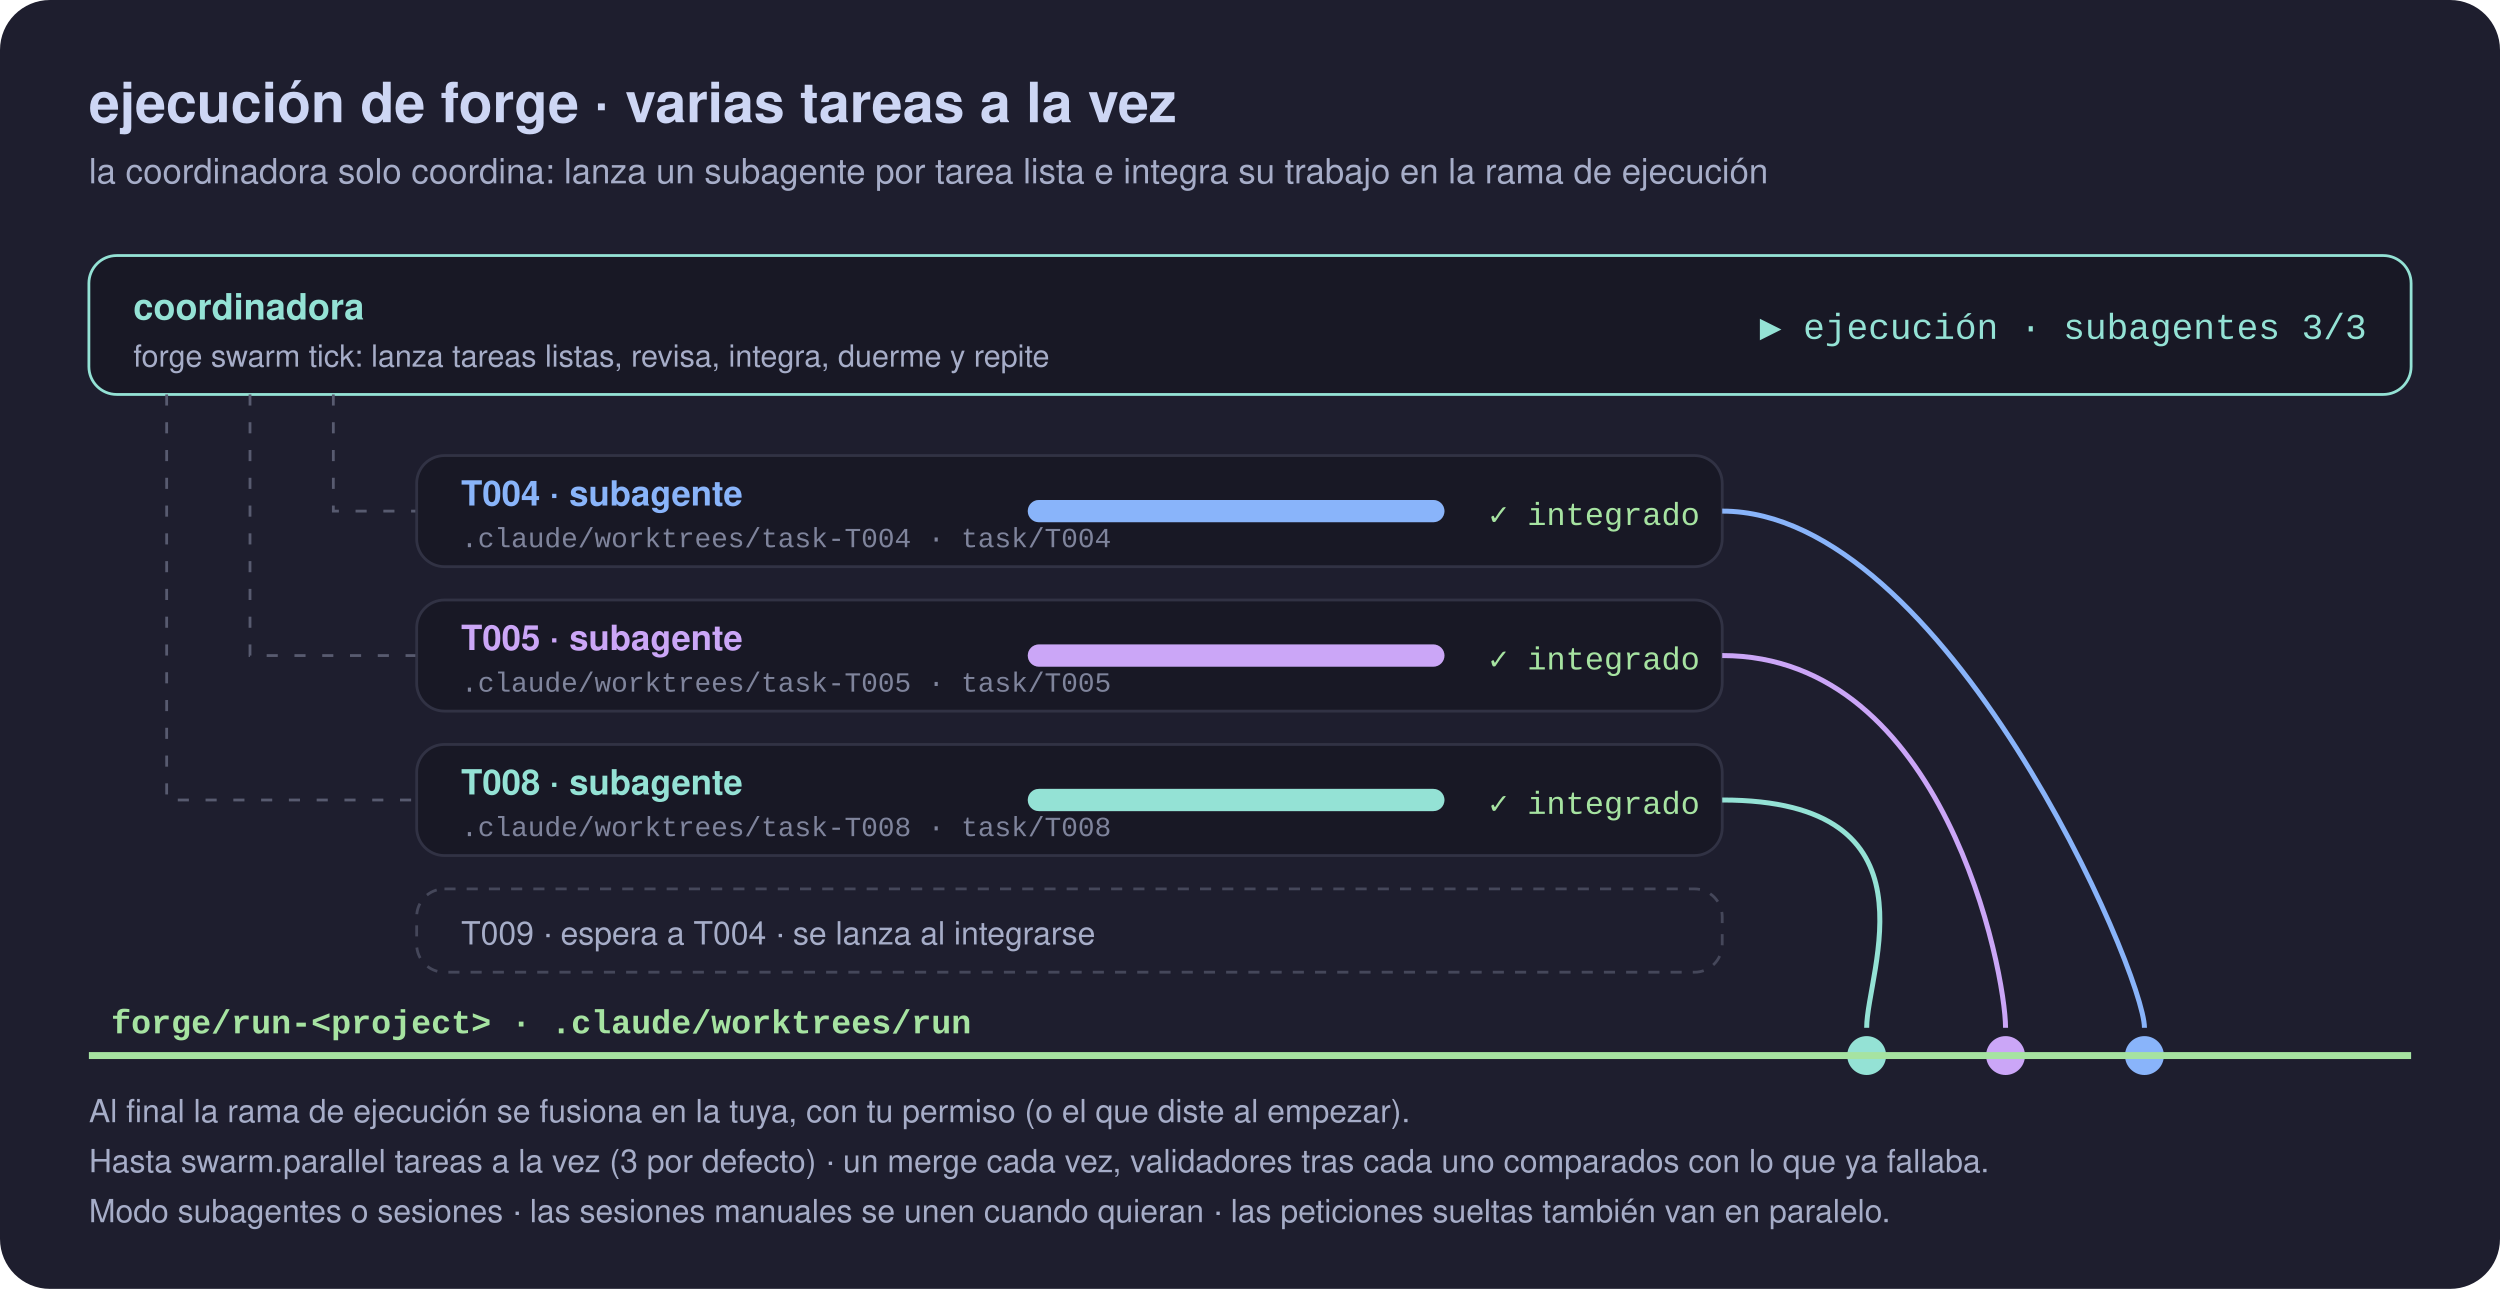
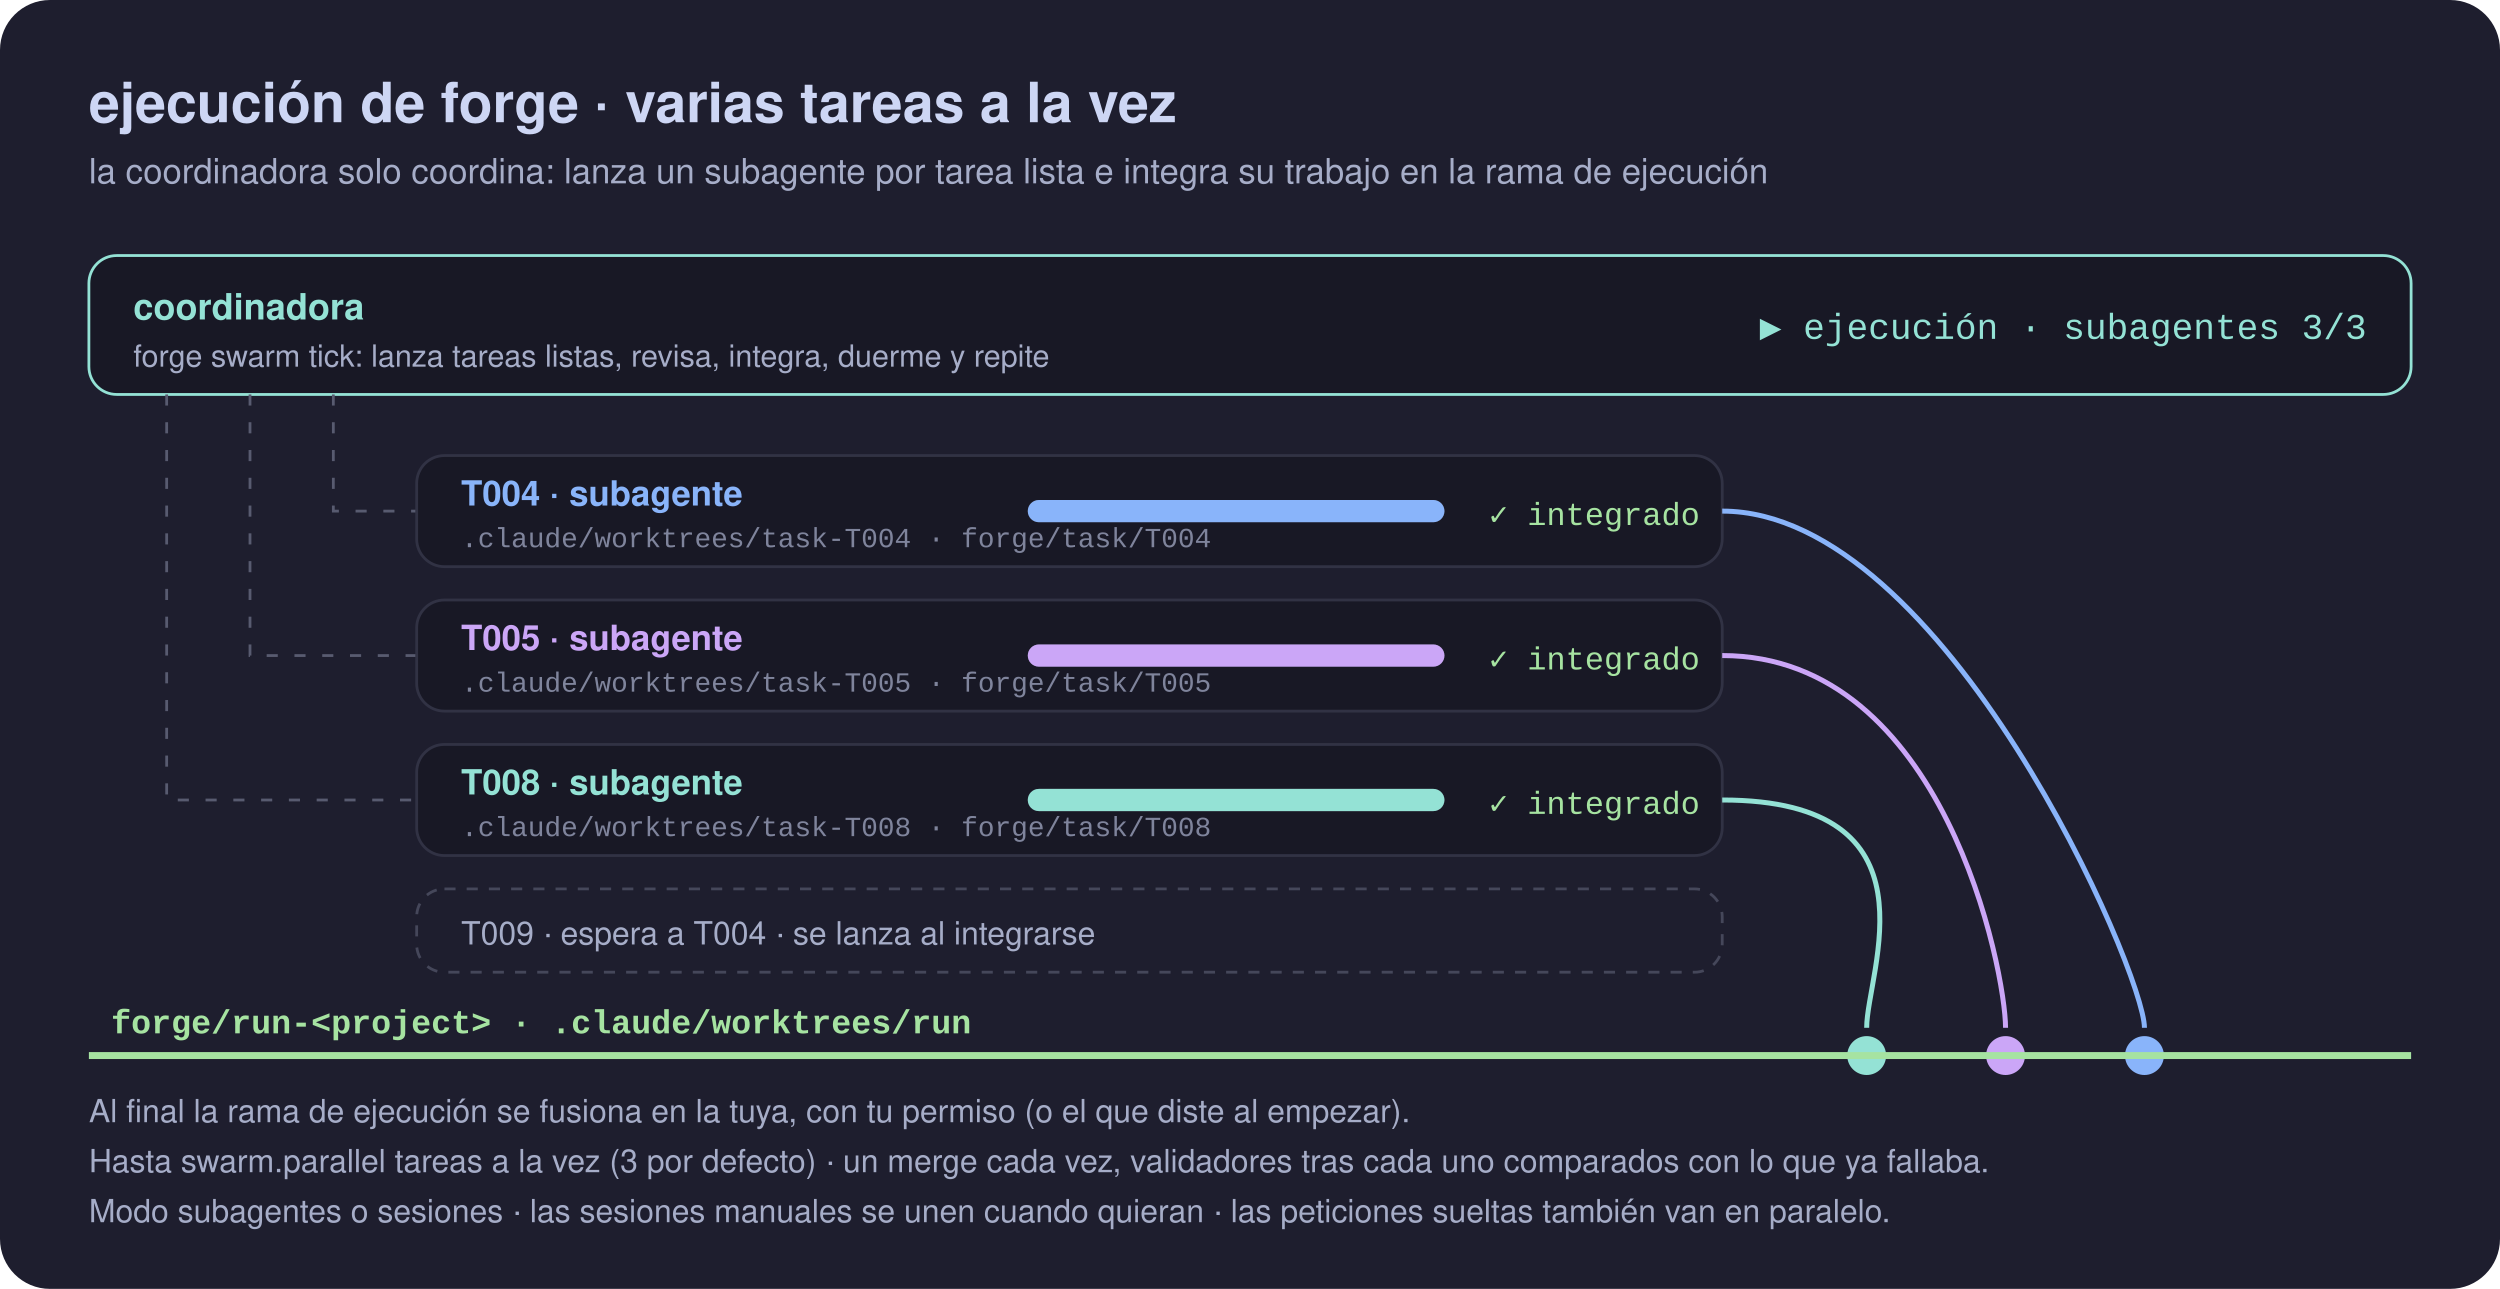
<svg xmlns="http://www.w3.org/2000/svg" width="900" height="464" viewBox="0 0 900 464" role="img" aria-labelledby="t d">
  <style>
text{font-family:-apple-system,BlinkMacSystemFont,'Segoe UI',Helvetica,Arial,sans-serif;fill:#cdd6f4}
.m{font-family:ui-monospace,SFMono-Regular,'SF Mono',Menlo,Consolas,'Liberation Mono',monospace}
.dim{fill:#a6adc8}
.faint{fill:#7f849c}
.flow{stroke-dasharray:4 6;animation:dash 1s linear infinite}
.spin{transform-box:fill-box;transform-origin:center;animation:spin 1s linear infinite}
.blink{animation:blink 1.1s steps(1) infinite}
@keyframes dash{to{stroke-dashoffset:-20}}
@keyframes spin{to{transform:rotate(360deg)}}
@keyframes blink{50%{opacity:0}}
@keyframes g0{0%{transform:scaleX(0.05)}42%{transform:scaleX(1)}100%{transform:scaleX(1)}}
.g0{transform-box:fill-box;transform-origin:left center;animation:g0 14s ease-in-out 0s infinite both}
@keyframes ok0{0%{opacity:0}42%{opacity:0}44%{opacity:1}96%{opacity:1}100%{opacity:0}}
.ok0{animation:ok0 14s infinite both}
@keyframes g1{0%{transform:scaleX(0.05)}62%{transform:scaleX(1)}100%{transform:scaleX(1)}}
.g1{transform-box:fill-box;transform-origin:left center;animation:g1 14s ease-in-out 1.2s infinite both}
@keyframes ok1{0%{opacity:0}70.6%{opacity:0}72.6%{opacity:1}96%{opacity:1}100%{opacity:0}}
.ok1{animation:ok1 14s infinite both}
@keyframes g2{0%{transform:scaleX(0.05)}52%{transform:scaleX(1)}100%{transform:scaleX(1)}}
.g2{transform-box:fill-box;transform-origin:left center;animation:g2 14s ease-in-out 0.5s infinite both}
@keyframes ok2{0%{opacity:0}55.6%{opacity:0}57.6%{opacity:1}96%{opacity:1}100%{opacity:0}}
.ok2{animation:ok2 14s infinite both}
@media (prefers-reduced-motion:reduce){*{animation:none!important}}
</style>
  <rect x="0" y="0" width="900" height="464" rx="18" fill="#1e1e2e" />
  <text x="32" y="44" font-size="20" font-weight="700">ejecución de forge · varias tareas a la vez</text>
  <text x="32" y="66" font-size="12.5" class="dim">la coordinadora solo coordina: lanza un subagente por tarea lista e integra su trabajo en la rama de ejecución</text>
  <rect x="32" y="92" width="836" height="50" rx="10" fill="#181825" stroke="#94e2d5" stroke-width="1" />
  <text x="48" y="115" font-size="13" style="fill:#94e2d5" font-weight="700">coordinadora</text>
  <text x="48" y="132" font-size="11" class="dim">forge swarm tick: lanza tareas listas, revisa, integra, duerme y repite</text>
  <text x="852" y="122" font-size="13" class="m" style="fill:#94e2d5" text-anchor="end">▶ ejecución · subagentes 3/3</text>
  <path d="M120 142V184H150" stroke="#585b70" stroke-width="1" fill="none" class="flow" />
  <rect x="150" y="164" width="470" height="40" rx="10" fill="#181825" stroke="#313244" stroke-width="1" />
  <text x="166" y="182" font-size="12.5" style="fill:#89b4fa" font-weight="700">T004 · subagente</text>
-   <text x="166" y="197" font-size="10" class="m faint">.claude/worktrees/task-T004 · task/T004</text>
+   <text x="166" y="197" font-size="10" class="m faint">.claude/worktrees/task-T004 · forge/task/T004</text>
  <rect x="370" y="180" width="150" height="8" rx="4" fill="#45475a" />
  <rect x="370" y="180" width="150" height="8" rx="4" fill="#89b4fa" class="g0" />
  <g class="ok0">
    <text x="536" y="189" font-size="11.5" class="m" style="fill:#a6e3a1">✓ integrado</text>
    <path d="M620 184C700 184 772 350 772 370" stroke="#89b4fa" stroke-width="1.8" fill="none" />
    <circle cx="772" cy="380" r="7" fill="#89b4fa" />
  </g>
  <path d="M90 142V236H150" stroke="#585b70" stroke-width="1" fill="none" class="flow" />
  <rect x="150" y="216" width="470" height="40" rx="10" fill="#181825" stroke="#313244" stroke-width="1" />
  <text x="166" y="234" font-size="12.5" style="fill:#cba6f7" font-weight="700">T005 · subagente</text>
-   <text x="166" y="249" font-size="10" class="m faint">.claude/worktrees/task-T005 · task/T005</text>
+   <text x="166" y="249" font-size="10" class="m faint">.claude/worktrees/task-T005 · forge/task/T005</text>
  <rect x="370" y="232" width="150" height="8" rx="4" fill="#45475a" />
  <rect x="370" y="232" width="150" height="8" rx="4" fill="#cba6f7" class="g1" />
  <g class="ok1">
    <text x="536" y="241" font-size="11.5" class="m" style="fill:#a6e3a1">✓ integrado</text>
    <path d="M620 236C700 236 722 350 722 370" stroke="#cba6f7" stroke-width="1.8" fill="none" />
    <circle cx="722" cy="380" r="7" fill="#cba6f7" />
  </g>
  <path d="M60 142V288H150" stroke="#585b70" stroke-width="1" fill="none" class="flow" />
  <rect x="150" y="268" width="470" height="40" rx="10" fill="#181825" stroke="#313244" stroke-width="1" />
  <text x="166" y="286" font-size="12.5" style="fill:#94e2d5" font-weight="700">T008 · subagente</text>
-   <text x="166" y="301" font-size="10" class="m faint">.claude/worktrees/task-T008 · task/T008</text>
+   <text x="166" y="301" font-size="10" class="m faint">.claude/worktrees/task-T008 · forge/task/T008</text>
  <rect x="370" y="284" width="150" height="8" rx="4" fill="#45475a" />
  <rect x="370" y="284" width="150" height="8" rx="4" fill="#94e2d5" class="g2" />
  <g class="ok2">
    <text x="536" y="293" font-size="11.5" class="m" style="fill:#a6e3a1">✓ integrado</text>
    <path d="M620 288C700 288 672 350 672 370" stroke="#94e2d5" stroke-width="1.8" fill="none" />
    <circle cx="672" cy="380" r="7" fill="#94e2d5" />
  </g>
  <rect x="150" y="320" width="470" height="30" rx="10" fill="none" stroke="#45475a" stroke-width="1" stroke-dasharray="4 4" />
  <text x="166" y="340" font-size="11.5" class="dim">T009 · espera a T004 · se lanza al integrarse</text>
  <path d="M32 380H868" stroke="#a6e3a1" stroke-width="2.5" />
  <text x="40" y="372" font-size="12" class="m" style="fill:#a6e3a1" font-weight="700">forge/run-&lt;project&gt; · .claude/worktrees/run</text>
  <text x="32" y="404" font-size="11.5" class="dim">Al final la rama de ejecución se fusiona en la tuya, con tu permiso (o el que diste al empezar).</text>
  <text x="32" y="422" font-size="11.5" class="dim">Hasta swarm.parallel tareas a la vez (3 por defecto) · un merge cada vez, validadores tras cada uno comparados con lo que ya fallaba.</text>
  <text x="32" y="440" font-size="11.5" class="dim">Modo subagentes o sesiones · las sesiones manuales se unen cuando quieran · las peticiones sueltas también van en paralelo.</text>
</svg>
